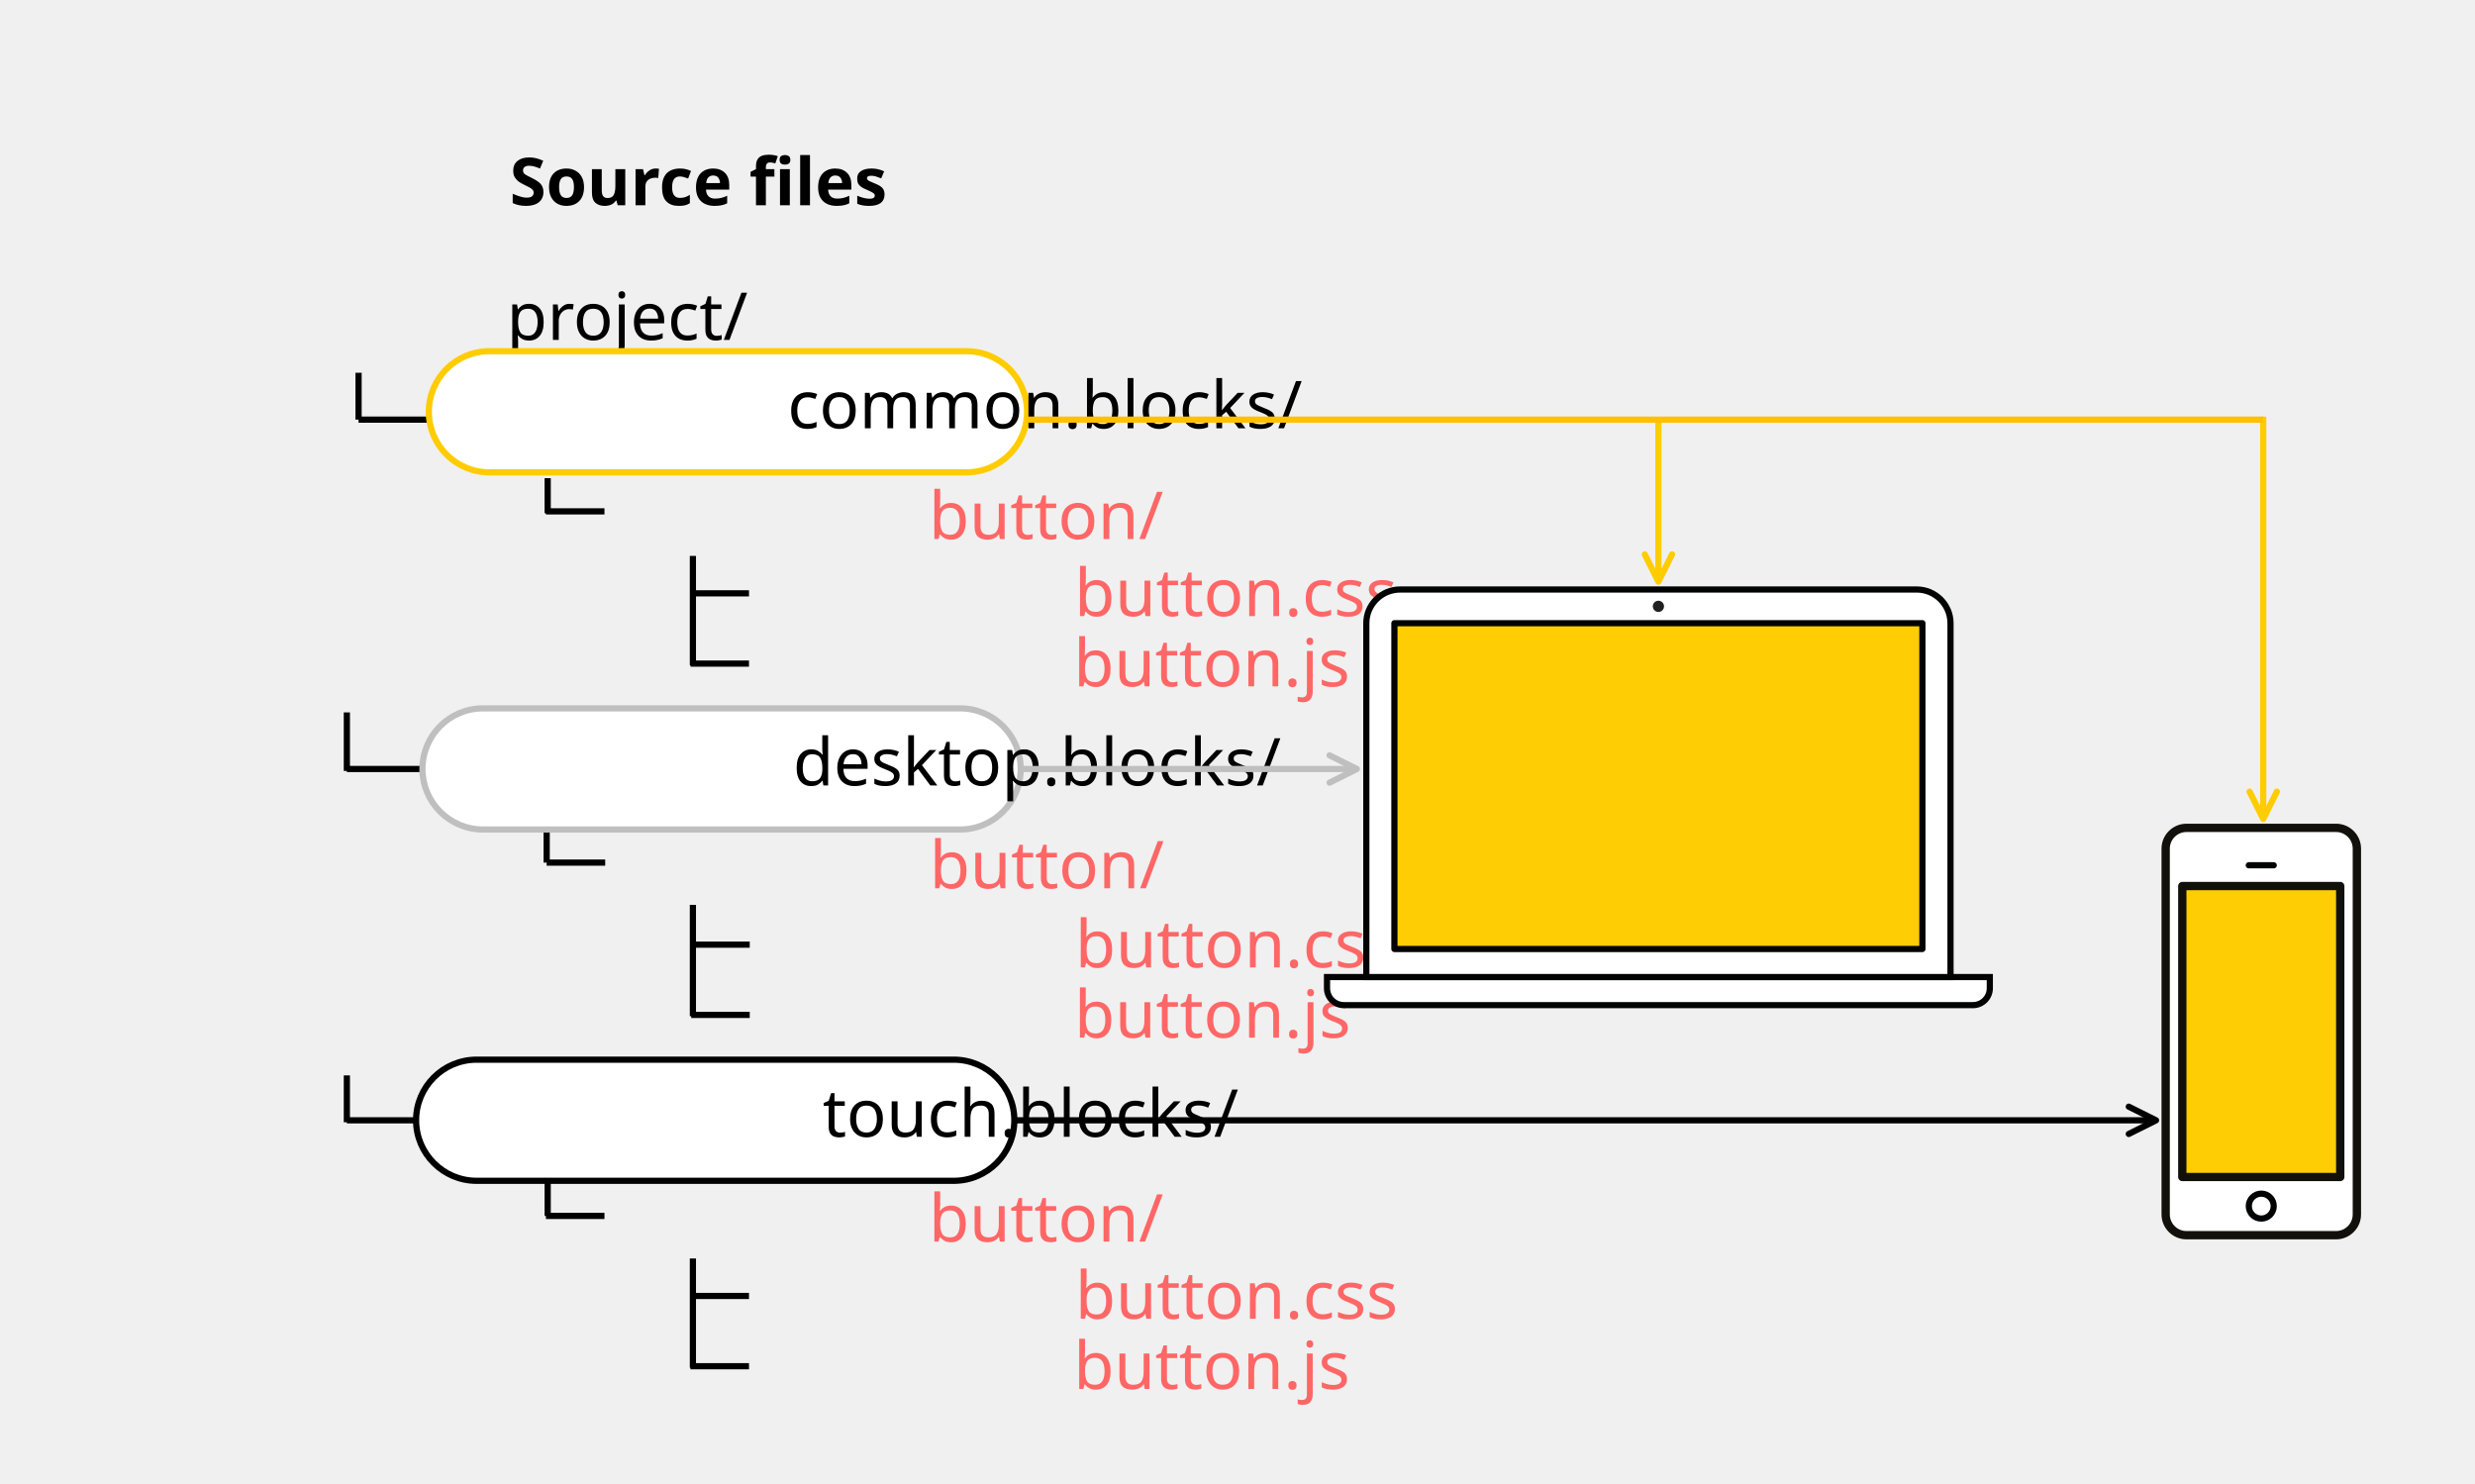
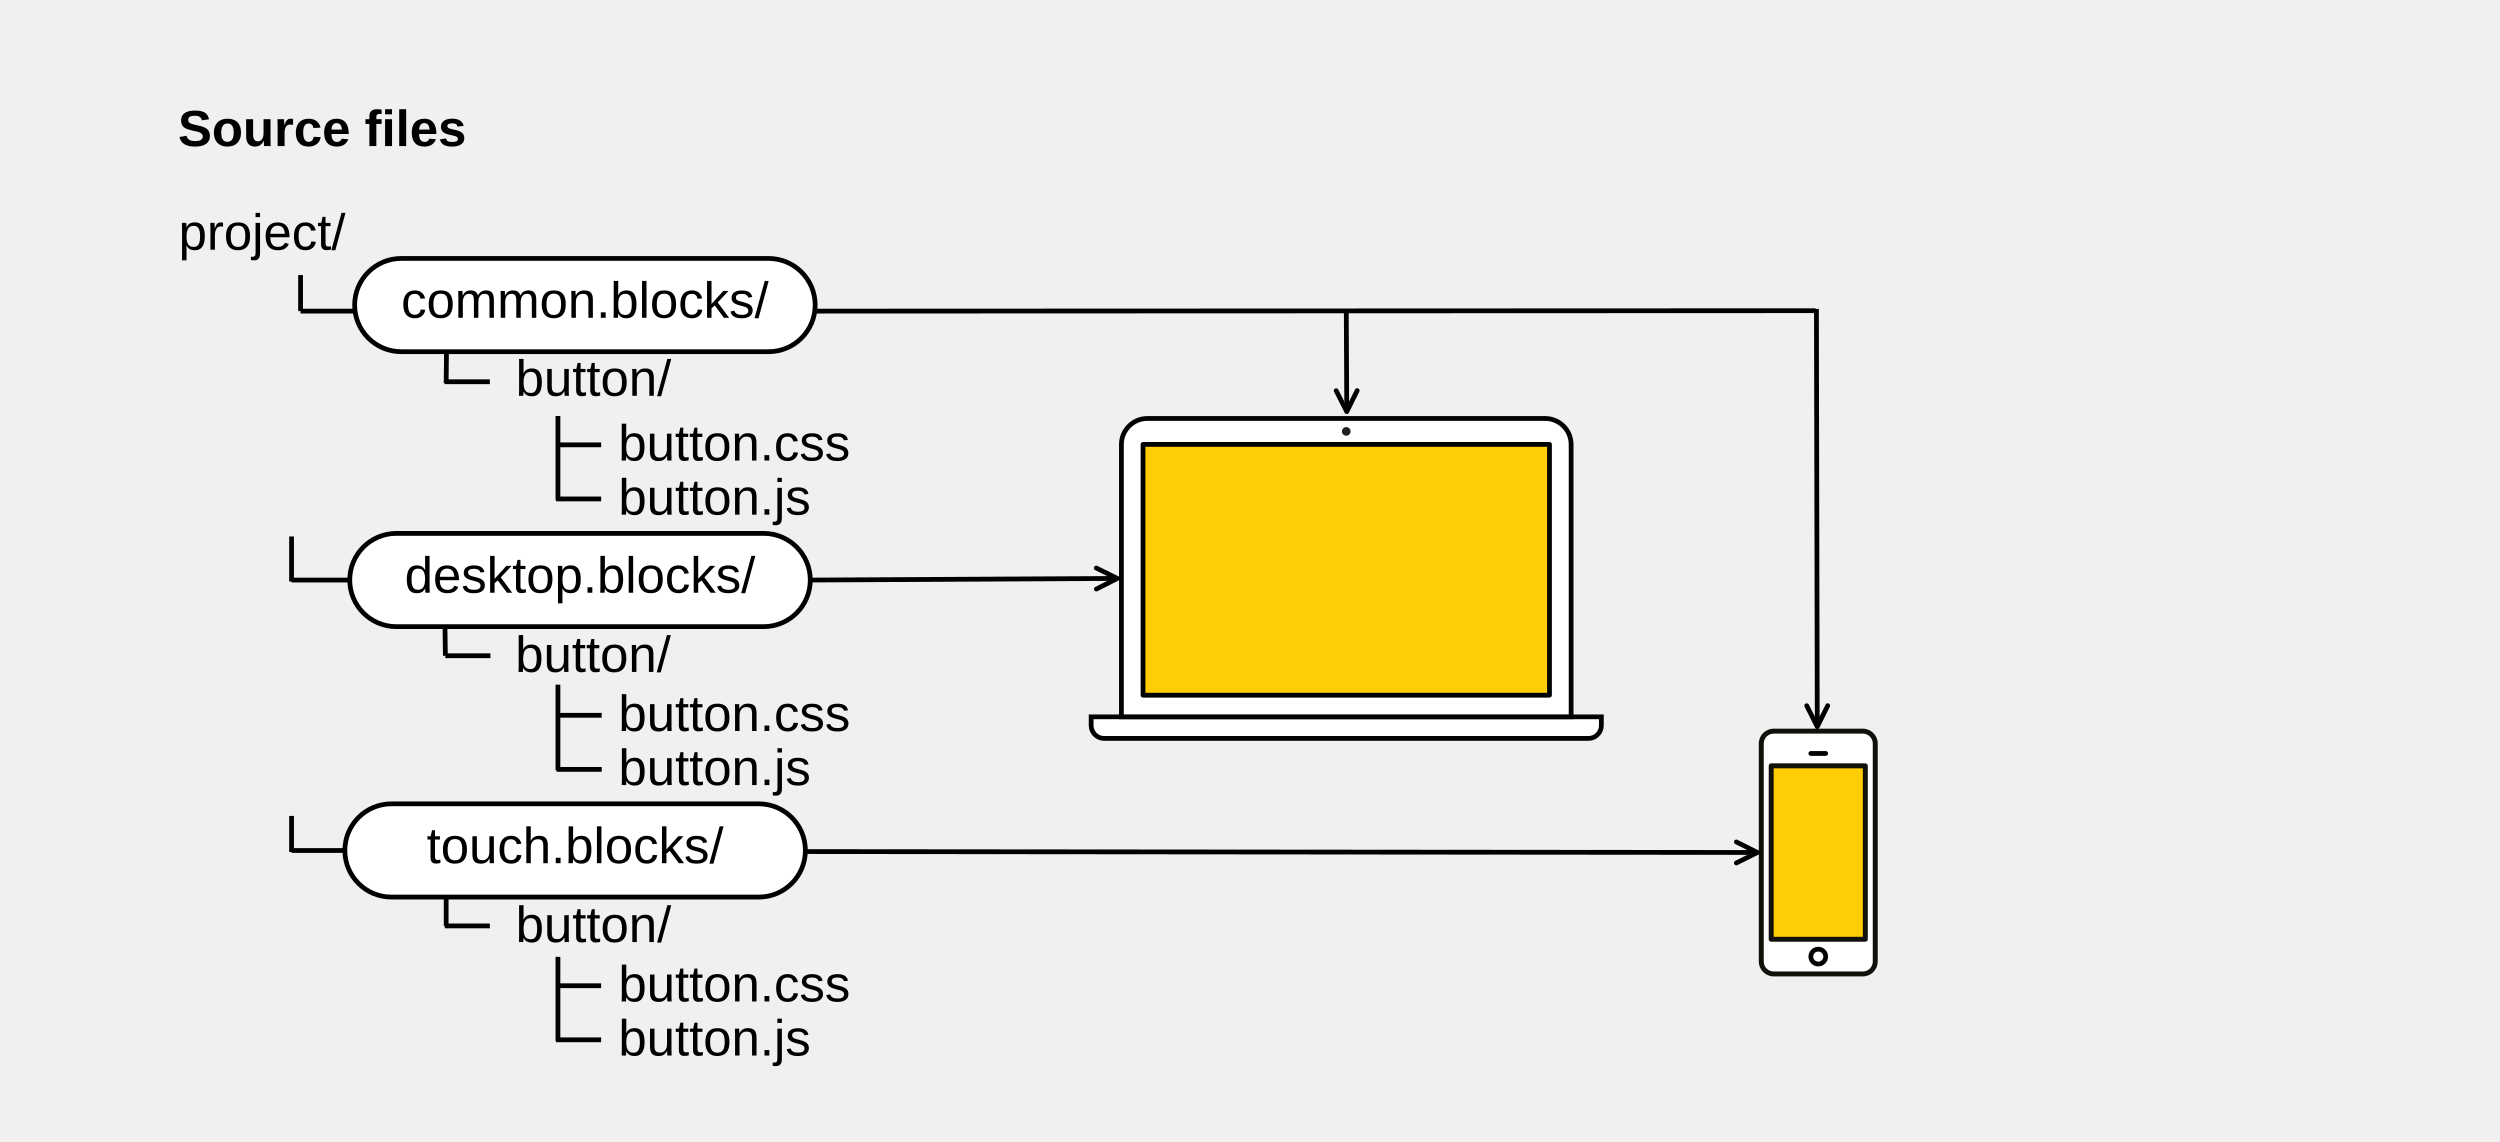
- <svg xmlns="http://www.w3.org/2000/svg" xmlns:ns1="http://schemas.microsoft.com/visio/2003/SVGExtensions/" xmlns:xlink="http://www.w3.org/1999/xlink" width="599" height="359" viewBox="0 0 598.716 359.063" xml:space="preserve" color-interpolation-filters="sRGB" class="st29">
-   <ns1:documentProperties ns1:langID="1049" ns1:metric="true" ns1:viewMarkup="false">
-     <ns1:userDefs>
-       <ns1:ud ns1:nameU="msvNoAutoConnect" ns1:val="VT0(0):26" />
-       <ns1:ud ns1:nameU="msvConvertTheme" />
-       <ns1:ud ns1:nameU="DocShowPicture" ns1:prompt="" ns1:val="VT0(1):26" />
-       <ns1:ud ns1:nameU="visTLShowProps" ns1:prompt="" ns1:val="VT0(0):26" />
-     </ns1:userDefs>
-   </ns1:documentProperties>
+ <svg xmlns="http://www.w3.org/2000/svg" xmlns:xlink="http://www.w3.org/1999/xlink" width="786" height="359" viewBox="0 0 785.578 359.054" xml:space="preserve" color-interpolation-filters="sRGB" class="st20">
  <style type="text/css">
	
		.st1 {fill:#ffcc00;stroke:none;stroke-linecap:round;stroke-linejoin:round;stroke-width:0.72}
		.st2 {fill:none;marker-end:url(#mrkr13-6);stroke:none;stroke-linecap:butt;stroke-width:1.5}
		.st3 {fill:#ffcc00;fill-opacity:1;stroke:#ffcc00;stroke-opacity:1;stroke-width:0.373}
- 		.st4 {fill:#000000;font-family:Yandex Sans Text Light;font-size:1.333em;font-weight:bold}
+ 		.st4 {fill:#000000;font-family:Arial;font-size:1.333em;font-weight:bold}
		.st5 {stroke:#000000;stroke-linecap:butt;stroke-width:1.5}
- 		.st6 {fill:#ff6666;font-family:Yandex Sans Text Light;font-size:1.333em}
- 		.st7 {fill:#000000;font-family:Yandex Sans Text Light;font-size:1.333em}
- 		.st8 {fill:#ffffff;marker-end:url(#mrkr13-136);stroke:#bfbfbf;stroke-linecap:butt;stroke-width:1.5}
- 		.st9 {fill:#bfbfbf;fill-opacity:1;stroke:#bfbfbf;stroke-opacity:1;stroke-width:0.373}
- 		.st10 {fill:#ffffff;marker-end:url(#mrkr13-6);stroke:#ffcc00;stroke-linecap:butt;stroke-width:1.5}
- 		.st11 {fill:#ffffff;marker-end:url(#mrkr13-145);stroke:#000000;stroke-linecap:butt;stroke-width:1.5}
- 		.st12 {fill:#000000;fill-opacity:1;stroke:#000000;stroke-opacity:1;stroke-width:0.373}
- 		.st13 {fill:#ffffff;stroke:#010202;stroke-linecap:butt;stroke-width:1.5}
- 		.st14 {fill:#202021;stroke:none;stroke-linecap:butt;stroke-width:1.5}
- 		.st15 {fill:#ffcc09;stroke:#010202;stroke-linecap:butt;stroke-width:1.5}
- 		.st16 {fill:none}
- 		.st17 {stroke:#010202;stroke-linecap:round;stroke-linejoin:round;stroke-width:1.5}
- 		.st18 {fill:#ffcd04;stroke:#010202;stroke-linecap:round;stroke-linejoin:round;stroke-width:1.5}
- 		.st19 {fill:#ffffff;stroke:none;stroke-linecap:butt;stroke-width:1.5}
- 		.st20 {fill:#12100b;stroke:none;stroke-linecap:butt;stroke-width:1.5}
- 		.st21 {fill:#ffcd04;stroke:none;stroke-linecap:butt;stroke-width:1.5}
- 		.st22 {marker-end:url(#mrkr3-198);stroke:#000000;stroke-linecap:butt;stroke-width:1.5}
- 		.st23 {fill:#000000;fill-opacity:1;stroke:#000000;stroke-opacity:1;stroke-width:0.455}
- 		.st24 {marker-end:url(#mrkr3-205);stroke:#bfbfbf;stroke-linecap:butt;stroke-width:1.5}
- 		.st25 {fill:#bfbfbf;fill-opacity:1;stroke:#bfbfbf;stroke-opacity:1;stroke-width:0.455}
- 		.st26 {marker-end:url(#mrkr3-212);stroke:#ffcc00;stroke-linecap:butt;stroke-width:1.5}
- 		.st27 {fill:#ffcc00;fill-opacity:1;stroke:#ffcc00;stroke-opacity:1;stroke-width:0.455}
- 		.st28 {stroke:#ffc000;stroke-linecap:butt;stroke-width:1.5}
- 		.st29 {fill:none;fill-rule:evenodd;font-size:12px;overflow:visible;stroke-linecap:square;stroke-miterlimit:3}
+ 		.st6 {fill:#000000;font-family:Arial;font-size:1.333em}
+ 		.st7 {fill:#ffffff;marker-end:url(#mrkr13-136);stroke:#000000;stroke-linecap:butt;stroke-width:1.5}
+ 		.st8 {fill:#000000;fill-opacity:1;stroke:#000000;stroke-opacity:1;stroke-width:0.373}
+ 		.st9 {fill:#ffffff;stroke:#010202;stroke-linecap:butt;stroke-width:1.5}
+ 		.st10 {fill:#202021;stroke:none;stroke-linecap:butt;stroke-width:1.5}
+ 		.st11 {fill:#ffcc09;stroke:#010202;stroke-linecap:butt;stroke-width:1.5}
+ 		.st12 {fill:none}
+ 		.st13 {stroke:#010202;stroke-linecap:round;stroke-linejoin:round;stroke-width:1.5}
+ 		.st14 {fill:#ffcd04;stroke:#010202;stroke-linecap:round;stroke-linejoin:round;stroke-width:1.5}
+ 		.st15 {fill:#ffffff;stroke:none;stroke-linecap:butt;stroke-width:1.5}
+ 		.st16 {fill:#12100b;stroke:none;stroke-linecap:butt;stroke-width:1.5}
+ 		.st17 {fill:#ffcd04;stroke:none;stroke-linecap:butt;stroke-width:1.5}
+ 		.st18 {marker-end:url(#mrkr3-197);stroke:#000000;stroke-linecap:butt;stroke-width:1.5}
+ 		.st19 {fill:#000000;fill-opacity:1;stroke:#000000;stroke-opacity:1;stroke-width:0.455}
+ 		.st20 {fill:none;fill-rule:evenodd;font-size:12px;overflow:visible;stroke-linecap:square;stroke-miterlimit:3}
	
	</style>
  <defs id="Patterns_And_Gradients">
    <linearGradient id="grad0-11" x1="0" y1="0" x2="1" y2="0" gradientTransform="rotate(270 0.5 0.5)">
      <stop offset="0" stop-color="#f2f2f2" stop-opacity="1" />
      <stop offset="1" stop-color="#ffffff" stop-opacity="1" />
    </linearGradient>
-     <linearGradient id="grad0-217" x1="0" y1="0" x2="1" y2="0" gradientTransform="rotate(270 0.5 0.5)">
-       <stop offset="0" stop-color="#ffce3c" stop-opacity="1" />
-       <stop offset="1" stop-color="#ffc000" stop-opacity="1" />
-     </linearGradient>
  </defs>
  <defs id="Markers">
    <g id="lend13">
      <path d="M 3 1 L 0 0 L 3 -1 L 3 1 " style="stroke:none" />
    </g>
-     <marker id="mrkr13-6" class="st3" ns1:arrowType="13" ns1:arrowSize="2" ns1:setback="8.04" refX="-8.04" orient="auto" markerUnits="strokeWidth" overflow="visible">
+     <marker id="mrkr13-6" class="st3" refX="-8.04" orient="auto" markerUnits="strokeWidth" overflow="visible">
      <use xlink:href="#lend13" transform="scale(-2.68,-2.68) " />
    </marker>
-     <marker id="mrkr13-136" class="st9" ns1:arrowType="13" ns1:arrowSize="2" ns1:setback="8.04" refX="-8.04" orient="auto" markerUnits="strokeWidth" overflow="visible">
-       <use xlink:href="#lend13" transform="scale(-2.68,-2.68) " />
-     </marker>
-     <marker id="mrkr13-145" class="st12" ns1:arrowType="13" ns1:arrowSize="2" ns1:setback="8.04" refX="-8.04" orient="auto" markerUnits="strokeWidth" overflow="visible">
+     <marker id="mrkr13-136" class="st8" refX="-8.04" orient="auto" markerUnits="strokeWidth" overflow="visible">
      <use xlink:href="#lend13" transform="scale(-2.68,-2.68) " />
    </marker>
    <g id="lend3">
      <path d="M 2 1 L 0 0 L 2 -1 " style="stroke-linecap:round;stroke-linejoin:round;fill:none" />
    </g>
-     <marker id="mrkr3-198" class="st23" ns1:arrowType="3" ns1:arrowSize="1" orient="auto" markerUnits="strokeWidth" overflow="visible">
-       <use xlink:href="#lend3" transform="scale(-2.2,-2.2) " />
-     </marker>
-     <marker id="mrkr3-205" class="st25" ns1:arrowType="3" ns1:arrowSize="1" orient="auto" markerUnits="strokeWidth" overflow="visible">
-       <use xlink:href="#lend3" transform="scale(-2.2,-2.2) " />
-     </marker>
-     <marker id="mrkr3-212" class="st27" ns1:arrowType="3" ns1:arrowSize="1" orient="auto" markerUnits="strokeWidth" overflow="visible">
+     <marker id="mrkr3-197" class="st19" orient="auto" markerUnits="strokeWidth" overflow="visible">
      <use xlink:href="#lend3" transform="scale(-2.2,-2.2) " />
    </marker>
  </defs>
-   <g ns1:mID="4" ns1:index="2" ns1:groupContext="foregroundPage">
-     <ns1:pageProperties ns1:drawingScale="0.0393701" ns1:pageScale="0.0393701" ns1:drawingUnits="24" ns1:shadowOffsetX="8.50394" ns1:shadowOffsetY="-8.50394" />
-     <ns1:layer ns1:name="Flowchart" ns1:index="0" />
-     <ns1:layer ns1:name="Connector" ns1:index="1" />
-     <ns1:layer ns1:name="Соединительная линия" ns1:index="2" />
-     <g id="shape1-1" ns1:mID="1" ns1:groupContext="shape" transform="translate(156.386,-328.35)">
-       <path d="M0 359.06 L134.31 359.06 L0 359.06 Z" class="st1" />
-     </g>
-     <g id="shape4-3" ns1:mID="4" ns1:groupContext="shape" transform="translate(22.8189,-300.004)">
-       <ns1:textBlock ns1:margins="rect(4,4,4,4)" ns1:tabSpace="42.5197" />
-       <ns1:textRect cx="66.614" cy="344.889" width="133.23" height="28.346" />
-       <rect x="0" y="330.716" width="133.228" height="28.346" class="st2" />
-       <text x="25.49" y="349.69" class="st4" ns1:langID="1033">
-         <ns1:paragraph ns1:horizAlign="1" />
-         <ns1:tabList />Source files</text>
-     </g>
-     <g id="shape5-8" ns1:mID="5" ns1:groupContext="shape" transform="translate(491.44,115.752) rotate(90)">
-       <path d="M0 359.06 L8.5 359.06" class="st5" />
-     </g>
-     <g id="shape7-13" ns1:mID="7" ns1:groupContext="shape" transform="translate(131.953,-235.276)">
-       <path d="M0 359.06 L14.17 359.06" class="st5" />
-     </g>
-     <g id="shape8-17" ns1:mID="8" ns1:groupContext="shape" transform="translate(134.747,-223.468)">
-       <ns1:textBlock ns1:margins="rect(4,4,4,4)" ns1:tabSpace="42.5197" />
-       <ns1:textRect cx="42.52" cy="349.141" width="85.04" height="19.843" />
-       <rect x="0" y="339.22" width="85.039" height="19.843" class="st2" />
-       <text x="15.01" y="353.94" class="st6" ns1:langID="1033">
-         <ns1:paragraph ns1:horizAlign="1" />
-         <ns1:tabList />button/</text>
-     </g>
-     <g id="shape11-21" ns1:mID="11" ns1:groupContext="shape" transform="translate(166.94,-215.433)">
-       <path d="M0 359.06 L14.17 359.06" class="st5" />
-     </g>
-     <g id="shape17-25" ns1:mID="17" ns1:groupContext="shape" transform="translate(33.4488,-271.657)">
-       <ns1:textBlock ns1:margins="rect(4,4,4,4)" ns1:tabSpace="42.5197" />
-       <ns1:textRect cx="42.52" cy="349.141" width="85.04" height="19.843" />
-       <rect x="0" y="339.22" width="85.039" height="19.843" class="st2" />
-       <text x="14.14" y="353.94" class="st7" ns1:langID="1033">
-         <ns1:paragraph ns1:horizAlign="1" />
-         <ns1:tabList />project/</text>
-     </g>
-     <g id="shape18-29" ns1:mID="18" ns1:groupContext="shape" transform="translate(86.5984,-257.484)">
-       <path d="M0 359.06 L19.84 359.06" class="st5" />
-     </g>
-     <g id="shape19-33" ns1:mID="19" ns1:groupContext="shape" transform="translate(445.661,90.2399) rotate(90)">
-       <path d="M0 359.06 L11.34 359.06" class="st5" />
-     </g>
-     <g id="shape43-37" ns1:mID="43" ns1:groupContext="shape" transform="translate(526.59,134.559) rotate(90)">
-       <path d="M0 359.06 L26.46 359.06" class="st5" />
-     </g>
-     <g id="shape44-41" ns1:mID="44" ns1:groupContext="shape" transform="translate(174.472,-192.756)">
-       <ns1:textBlock ns1:margins="rect(4,4,4,4)" ns1:tabSpace="42.5197" />
-       <ns1:textRect cx="42.52" cy="354.102" width="85.04" height="9.921" />
-       <rect x="0" y="349.141" width="85.039" height="9.921" class="st2" />
-       <text x="10.34" y="358.9" class="st6" ns1:langID="1033">
-         <ns1:paragraph ns1:horizAlign="1" />
-         <ns1:tabList />button.js</text>
-     </g>
-     <g id="shape45-45" ns1:mID="45" ns1:groupContext="shape" transform="translate(180.634,-209.764)">
-       <ns1:textBlock ns1:margins="rect(4,4,4,4)" ns1:tabSpace="42.5197" />
-       <ns1:textRect cx="42.52" cy="354.102" width="85.04" height="9.921" />
-       <rect x="0" y="349.141" width="85.039" height="9.921" class="st2" />
-       <text x="4.38" y="358.9" class="st6" ns1:langID="1033">
-         <ns1:paragraph ns1:horizAlign="1" />
-         <ns1:tabList />button.css</text>
-     </g>
-     <g id="shape48-49" ns1:mID="48" ns1:groupContext="shape" transform="translate(166.94,-198.425)">
-       <path d="M0 359.06 L14.17 359.06" class="st5" />
-     </g>
-     <g id="shape49-53" ns1:mID="49" ns1:groupContext="shape" transform="translate(491.194,190.46) rotate(90)">
-       <path d="M0 359.06 L18.35 359.06" class="st5" />
-     </g>
-     <g id="shape51-57" ns1:mID="51" ns1:groupContext="shape" transform="translate(132.132,-150.252)">
-       <path d="M0 359.06 L14.17 359.06" class="st5" />
-     </g>
-     <g id="shape52-61" ns1:mID="52" ns1:groupContext="shape" transform="translate(134.926,-138.914)">
-       <ns1:textBlock ns1:margins="rect(4,4,4,4)" ns1:tabSpace="42.5197" />
-       <ns1:textRect cx="42.52" cy="349.141" width="85.04" height="19.843" />
-       <rect x="0" y="339.22" width="85.039" height="19.843" class="st2" />
-       <text x="15.01" y="353.94" class="st6" ns1:langID="1033">
-         <ns1:paragraph ns1:horizAlign="1" />
-         <ns1:tabList />button/</text>
-     </g>
-     <g id="shape53-65" ns1:mID="53" ns1:groupContext="shape" transform="translate(167.119,-130.394)">
-       <path d="M0 359.06 L14.17 359.06" class="st5" />
-     </g>
-     <g id="shape54-69" ns1:mID="54" ns1:groupContext="shape" transform="translate(83.7638,-172.913)">
-       <path d="M0 359.06 L19.84 359.06" class="st5" />
-     </g>
-     <g id="shape55-73" ns1:mID="55" ns1:groupContext="shape" transform="translate(442.826,172.445) rotate(90)">
-       <path d="M0 359.06 L14.17 359.06" class="st5" />
-     </g>
-     <g id="shape56-77" ns1:mID="56" ns1:groupContext="shape" transform="translate(526.59,219.031) rotate(90)">
-       <path d="M0 359.06 L26.95 359.06" class="st5" />
-     </g>
-     <g id="shape57-81" ns1:mID="57" ns1:groupContext="shape" transform="translate(174.651,-107.717)">
-       <ns1:textBlock ns1:margins="rect(4,4,4,4)" ns1:tabSpace="42.5197" />
-       <ns1:textRect cx="42.52" cy="354.102" width="85.04" height="9.921" />
-       <rect x="0" y="349.141" width="85.039" height="9.921" class="st2" />
-       <text x="10.34" y="358.9" class="st6" ns1:langID="1033">
-         <ns1:paragraph ns1:horizAlign="1" />
-         <ns1:tabList />button.js</text>
-     </g>
-     <g id="shape58-85" ns1:mID="58" ns1:groupContext="shape" transform="translate(180.813,-124.724)">
-       <ns1:textBlock ns1:margins="rect(4,4,4,4)" ns1:tabSpace="42.5197" />
-       <ns1:textRect cx="42.52" cy="354.102" width="85.04" height="9.921" />
-       <rect x="0" y="349.141" width="85.039" height="9.921" class="st2" />
-       <text x="4.38" y="358.9" class="st6" ns1:langID="1033">
-         <ns1:paragraph ns1:horizAlign="1" />
-         <ns1:tabList />button.css</text>
-     </g>
-     <g id="shape59-89" ns1:mID="59" ns1:groupContext="shape" transform="translate(167.119,-113.386)">
-       <path d="M0 359.06 L14.17 359.06" class="st5" />
-     </g>
-     <g id="shape60-93" ns1:mID="60" ns1:groupContext="shape" transform="translate(491.44,276.133) rotate(90)">
-       <path d="M0 359.06 L18.2 359.06" class="st5" />
-     </g>
-     <g id="shape62-97" ns1:mID="62" ns1:groupContext="shape" transform="translate(131.953,-64.7281)">
-       <path d="M0 359.06 L14.17 359.06" class="st5" />
-     </g>
-     <g id="shape63-101" ns1:mID="63" ns1:groupContext="shape" transform="translate(134.747,-53.3895)">
-       <ns1:textBlock ns1:margins="rect(4,4,4,4)" ns1:tabSpace="42.5197" />
-       <ns1:textRect cx="42.52" cy="349.141" width="85.04" height="19.843" />
-       <rect x="0" y="339.22" width="85.039" height="19.843" class="st2" />
-       <text x="15.01" y="353.94" class="st6" ns1:langID="1033">
-         <ns1:paragraph ns1:horizAlign="1" />
-         <ns1:tabList />button/</text>
-     </g>
-     <g id="shape64-105" ns1:mID="64" ns1:groupContext="shape" transform="translate(166.94,-45.3543)">
-       <path d="M0 359.06 L14.17 359.06" class="st5" />
-     </g>
-     <g id="shape65-109" ns1:mID="65" ns1:groupContext="shape" transform="translate(83.7638,-87.874)">
-       <path d="M0 359.06 L19.84 359.06" class="st5" />
-     </g>
-     <g id="shape66-113" ns1:mID="66" ns1:groupContext="shape" transform="translate(442.826,260.319) rotate(90)">
-       <path d="M0 359.06 L11.34 359.06" class="st5" />
-     </g>
-     <g id="shape67-117" ns1:mID="67" ns1:groupContext="shape" transform="translate(526.59,304.637) rotate(90)">
-       <path d="M0 359.06 L26.46 359.06" class="st5" />
-     </g>
-     <g id="shape68-121" ns1:mID="68" ns1:groupContext="shape" transform="translate(174.472,-22.6772)">
-       <ns1:textBlock ns1:margins="rect(4,4,4,4)" ns1:tabSpace="42.5197" />
-       <ns1:textRect cx="42.52" cy="354.102" width="85.04" height="9.921" />
-       <rect x="0" y="349.141" width="85.039" height="9.921" class="st2" />
-       <text x="10.34" y="358.9" class="st6" ns1:langID="1033">
-         <ns1:paragraph ns1:horizAlign="1" />
-         <ns1:tabList />button.js</text>
-     </g>
-     <g id="shape69-125" ns1:mID="69" ns1:groupContext="shape" transform="translate(180.813,-39.685)">
-       <ns1:textBlock ns1:margins="rect(4,4,4,4)" ns1:tabSpace="42.5197" />
-       <ns1:textRect cx="42.52" cy="354.102" width="85.04" height="9.921" />
-       <rect x="0" y="349.141" width="85.039" height="9.921" class="st2" />
-       <text x="4.38" y="358.9" class="st6" ns1:langID="1033">
-         <ns1:paragraph ns1:horizAlign="1" />
-         <ns1:tabList />button.css</text>
-     </g>
-     <g id="shape70-129" ns1:mID="70" ns1:groupContext="shape" transform="translate(166.94,-28.3465)">
-       <path d="M0 359.06 L14.17 359.06" class="st5" />
-     </g>
-     <g id="shape73-133" ns1:mID="73" ns1:groupContext="shape" transform="translate(102.066,-158.271)">
-       <ns1:textBlock ns1:margins="rect(4,4,4,4)" ns1:tabSpace="42.5197" />
-       <ns1:textRect cx="72.407" cy="344.401" width="144.82" height="29.324" />
-       <rect x="0" y="329.739" width="144.813" height="29.324" rx="14.662" ry="14.662" class="st8" />
-       <text x="14.84" y="348.4" class="st7" ns1:langID="1033">
-         <ns1:paragraph ns1:spLine="-1" ns1:horizAlign="1" />
-         <ns1:tabList />desktop.blocks/</text>
-     </g>
-     <g id="shape74-138" ns1:mID="74" ns1:groupContext="shape" transform="translate(103.606,-244.728)">
-       <ns1:textBlock ns1:margins="rect(4,4,4,4)" ns1:tabSpace="42.5197" />
-       <ns1:textRect cx="72.407" cy="344.401" width="144.82" height="29.324" />
-       <rect x="0" y="329.739" width="144.813" height="29.324" rx="14.662" ry="14.662" class="st10" />
-       <text x="11.98" y="348.4" class="st7" ns1:langID="1033">
-         <ns1:paragraph ns1:spLine="-1" ns1:horizAlign="1" />
-         <ns1:tabList />common.blocks/</text>
-     </g>
-     <g id="shape77-142" ns1:mID="77" ns1:groupContext="shape" transform="translate(100.525,-73.232)">
-       <ns1:textBlock ns1:margins="rect(4,4,4,4)" ns1:tabSpace="42.5197" />
-       <ns1:textRect cx="72.407" cy="344.401" width="144.82" height="29.324" />
-       <rect x="0" y="329.739" width="144.813" height="29.324" rx="14.662" ry="14.662" class="st11" />
-       <text x="23.54" y="348.4" class="st7" ns1:langID="1033">
-         <ns1:paragraph ns1:spLine="-1" ns1:horizAlign="1" />
-         <ns1:tabList />touch.blocks/</text>
-     </g>
-     <g id="group87-147" transform="translate(321.024,-115.752)" ns1:mID="87" ns1:groupContext="group">
-       <g id="group88-148" ns1:mID="88" ns1:groupContext="group">
-         <g id="shape89-149" ns1:mID="89" ns1:groupContext="shape">
-           <path d="M85.66 352.26 L69.34 352.26 L0 352.26 L0 353.62 L0 354.98 C-0 357.23 1.84 359.06 4.08 359.06 L156.36          359.06 C158.61 359.06 160.44 357.23 160.44 354.98 L160.44 353.62 L160.44 352.26 L85.66 352.26 Z" class="st13" />
-         </g>
-         <g id="shape90-151" ns1:mID="90" ns1:groupContext="shape" transform="translate(9.51768,-6.79835)">
-           <path d="M133.25 265.25 L8.16 265.25 C3.67 265.25 0 268.92 0 273.4 L0 359.06 L59.83 359.06 L66.62 359.06 L67.98          359.06 L76.14 359.06 L141.41 359.06 L141.41 273.4 C141.41 268.92 137.73 265.25 133.25 265.25 Z" class="st13" />
-         </g>
-         <g id="shape91-153" ns1:mID="91" ns1:groupContext="shape" transform="translate(78.8608,-95.1768)">
-           <path d="M2.72 357.7 C2.72 358.45 2.11 359.06 1.36 359.06 C0.61 359.06 0 358.45 0 357.7 C0 356.95 0.61 356.34          1.36 356.34 C2.11 356.34 2.72 356.95 2.72 357.7 Z" class="st14" />
-         </g>
-         <g id="group92-155" transform="translate(50.3078,-27.1934)" ns1:mID="92" ns1:groupContext="group">
-           <g id="shape93-156" ns1:mID="93" ns1:groupContext="shape">
-             <path d="M35.35 334.59 L24.47 334.59 C24.47 318.27 33.99 306.04 33.99 306.04 L4.08 306.04 C1.84 306.04 0           307.87 0 310.11 L0 354.98 C-0 357.23 1.84 359.06 4.08 359.06 L35.96 359.06 C32.97 346.42 35.35           334.59 35.35 334.59 Z" class="st15" />
-           </g>
-           <g id="group94-158" transform="translate(8.15801,0)" ns1:mID="94" ns1:groupContext="group">
-             <g id="shape95-159" ns1:mID="95" ns1:groupContext="shape" transform="translate(2.51799E-013,-12.237)">
-               <path d="M0 353.62 C-0 353.62 9.52 359.06 21.75 359.06 C33.99 359.06 43.51 353.62 43.51 353.62 L0 353.62            Z" class="st16" />
-               <path d="M0 353.62 C-0 353.62 9.52 359.06 21.75 359.06 C33.99 359.06 43.51 353.62 43.51 353.62" class="st17" />
-             </g>
-             <g id="shape96-162" ns1:mID="96" ns1:groupContext="shape" transform="translate(6.79835,-36.7111)">
-               <path d="M0 353.62 L0 359.06 L0 353.62 Z" class="st16" />
-               <path d="M0 353.62 L0 359.06" class="st17" />
-             </g>
-             <g id="shape97-165" ns1:mID="97" ns1:groupContext="shape" transform="translate(33.9917,-36.7111)">
-               <path d="M0 353.62 L0 359.06 L0 353.62 Z" class="st16" />
-               <path d="M0 353.62 L0 359.06" class="st17" />
-             </g>
-             <g id="shape98-168" ns1:mID="98" ns1:groupContext="shape" transform="translate(25.8337,0)">
-               <path d="M1.97 359.06 L21.75 359.06 C24 359.06 25.83 357.23 25.83 354.98 L25.83 310.11 C25.83 307.87            24 306.04 21.75 306.04 L0 306.04 L1.97 359.06 Z" class="st16" />
-               <path d="M1.97 359.06 L21.75 359.06 C24 359.06 25.83 357.23 25.83 354.98 L25.83 310.11 C25.83 307.87            24 306.04 21.75 306.04 L0 306.04" class="st17" />
-             </g>
-           </g>
-         </g>
-         <g id="shape99-171" ns1:mID="99" ns1:groupContext="shape" transform="translate(16.316,-13.5967)">
-           <rect x="0" y="280.202" width="127.809" height="78.861" class="st18" />
+   <g>
+     <g id="shape212-1" transform="translate(164.026,-332.086)">
+       <path d="M0 359.05 L134.31 359.05 L0 359.05 Z" class="st1" />
+     </g>
+     <g id="shape213-3" transform="translate(34.4279,-303.74)">
+       <rect x="0" y="330.708" width="133.228" height="28.346" class="st2" />
+       <text x="21.26" y="349.68" class="st4">Source files</text>
+     </g>
+     <g id="shape214-8" transform="translate(499.208,109.374) rotate(90.5963)">
+       <path d="M0 359.05 L14.88 359.05" class="st5" />
+     </g>
+     <g id="shape215-13" transform="translate(139.593,-239.012)">
+       <path d="M0 359.05 L14.17 359.05" class="st5" />
+     </g>
+     <g id="shape216-17" transform="translate(144.142,-229.472)">
+       <rect x="0" y="339.212" width="84.419" height="19.843" class="st2" />
+       <text x="17.74" y="353.93" class="st6">button/</text>
+     </g>
+     <g id="shape217-21" transform="translate(174.581,-219.169)">
+       <path d="M0 359.05 L14.17 359.05" class="st5" />
+     </g>
+     <g id="shape218-25" transform="translate(39.8268,-275.393)">
+       <rect x="0" y="339.212" width="84.601" height="19.843" class="st2" />
+       <text x="16.07" y="353.93" class="st6">project/</text>
+     </g>
+     <g id="shape219-29" transform="translate(94.2389,-261.22)">
+       <path d="M0 359.05 L19.84 359.05" class="st5" />
+     </g>
+     <g id="shape220-33" transform="translate(453.293,86.4957) rotate(90)">
+       <path d="M0 359.05 L11.34 359.05" class="st5" />
+     </g>
+     <g id="shape221-37" transform="translate(534.222,130.814) rotate(90)">
+       <path d="M0 359.05 L26.46 359.05" class="st5" />
+     </g>
+     <g id="shape222-41" transform="translate(181.701,-197.059)">
+       <rect x="0" y="349.133" width="85.451" height="9.921" class="st2" />
+       <text x="12.48" y="358.89" class="st6">button.js</text>
+     </g>
+     <g id="shape223-45" transform="translate(187.937,-214.067)">
+       <rect x="0" y="349.133" width="85.377" height="9.921" class="st2" />
+       <text x="6.22" y="358.89" class="st6">button.css</text>
+     </g>
+     <g id="shape224-49" transform="translate(174.581,-202.161)">
+       <path d="M0 359.05 L14.17 359.05" class="st5" />
+     </g>
+     <g id="shape225-53" transform="translate(498.63,188.816) rotate(89.2507)">
+       <path d="M0 359.05 L12.69 359.05" class="st5" />
+     </g>
+     <g id="shape226-57" transform="translate(139.772,-152.854)">
+       <path d="M0 359.05 L14.17 359.05" class="st5" />
+     </g>
+     <g id="shape227-61" transform="translate(143.7,-142.65)">
+       <rect x="0" y="339.212" width="85.039" height="19.843" class="st2" />
+       <text x="18.05" y="353.93" class="st6">button/</text>
+     </g>
+     <g id="shape228-65" transform="translate(174.76,-134.13)">
+       <path d="M0 359.05 L14.17 359.05" class="st5" />
+     </g>
+     <g id="shape229-69" transform="translate(91.4042,-176.649)">
+       <path d="M0 359.05 L19.84 359.05" class="st5" />
+     </g>
+     <g id="shape230-73" transform="translate(450.459,168.7) rotate(90)">
+       <path d="M0 359.05 L14.17 359.05" class="st5" />
+     </g>
+     <g id="shape231-77" transform="translate(534.222,215.287) rotate(90)">
+       <path d="M0 359.05 L26.95 359.05" class="st5" />
+     </g>
+     <g id="shape232-81" transform="translate(182.126,-112.019)">
+       <rect x="0" y="349.133" width="84.638" height="9.921" class="st2" />
+       <text x="12.08" y="358.89" class="st6">button.js</text>
+     </g>
+     <g id="shape233-85" transform="translate(188.362,-129.027)">
+       <rect x="0" y="349.133" width="84.564" height="9.921" class="st2" />
+       <text x="5.82" y="358.89" class="st6">button.css</text>
+     </g>
+     <g id="shape234-89" transform="translate(174.76,-117.122)">
+       <path d="M0 359.05 L14.17 359.05" class="st5" />
+     </g>
+     <g id="shape235-93" transform="translate(499.073,272.956) rotate(90)">
+       <path d="M0 359.05 L18.2 359.05" class="st5" />
+     </g>
+     <g id="shape236-97" transform="translate(139.593,-67.8972)">
+       <path d="M0 359.05 L14.17 359.05" class="st5" />
+     </g>
+     <g id="shape237-101" transform="translate(144.142,-57.6924)">
+       <rect x="0" y="339.212" width="84.419" height="19.843" class="st2" />
+       <text x="17.74" y="353.93" class="st6">button/</text>
+     </g>
+     <g id="shape238-105" transform="translate(174.581,-49.0903)">
+       <path d="M0 359.05 L14.17 359.05" class="st5" />
+     </g>
+     <g id="shape239-109" transform="translate(91.4042,-91.61)">
+       <path d="M0 359.05 L19.84 359.05" class="st5" />
+     </g>
+     <g id="shape240-113" transform="translate(450.459,256.574) rotate(90)">
+       <path d="M0 359.05 L11.34 359.05" class="st5" />
+     </g>
+     <g id="shape241-117" transform="translate(534.222,300.893) rotate(90)">
+       <path d="M0 359.05 L26.46 359.05" class="st5" />
+     </g>
+     <g id="shape242-121" transform="translate(181.701,-26.9801)">
+       <rect x="0" y="349.133" width="85.451" height="9.921" class="st2" />
+       <text x="12.48" y="358.89" class="st6">button.js</text>
+     </g>
+     <g id="shape243-125" transform="translate(188.362,-43.988)">
+       <rect x="0" y="349.133" width="84.564" height="9.921" class="st2" />
+       <text x="5.82" y="358.89" class="st6">button.css</text>
+     </g>
+     <g id="shape244-129" transform="translate(174.581,-32.0825)">
+       <path d="M0 359.05 L14.17 359.05" class="st5" />
+     </g>
+     <g id="shape245-133" transform="translate(109.706,-162.007)">
+       <rect x="0" y="329.73" width="144.813" height="29.324" rx="14.662" ry="14.662" class="st7" />
+       <text x="17.27" y="348.39" class="st6">desktop.blocks/</text>
+     </g>
+     <g id="shape246-138" transform="translate(111.247,-248.464)">
+       <rect x="0" y="329.73" width="144.813" height="29.324" rx="14.662" ry="14.662" class="st7" />
+       <text x="14.61" y="348.39" class="st6">common.blocks/</text>
+     </g>
+     <g id="shape247-142" transform="translate(108.166,-76.968)">
+       <rect x="0" y="329.73" width="144.813" height="29.324" rx="14.662" ry="14.662" class="st7" />
+       <text x="25.72" y="348.39" class="st6">touch.blocks/</text>
+     </g>
+     <g id="group248-146" transform="translate(328.664,-126.858)">
+       <g id="group249-147" transform="translate(14.1732,5.68434E-014)">
+         <g id="shape250-148">
+           <path d="M85.66 352.26 L69.34 352.26 L0 352.26 L0 353.62 L0 354.98 C-0 357.22 1.84 359.05 4.08 359.05 L156.36          359.05 C158.61 359.05 160.44 357.22 160.44 354.98 L160.44 353.62 L160.44 352.26 L85.66 352.26 Z" class="st9" />
+         </g>
+         <g id="shape251-150" transform="translate(9.51768,-6.79835)">
+           <path d="M133.25 265.24 L8.16 265.24 C3.67 265.24 0 268.91 0 273.4 L0 359.05 L59.83 359.05 L66.62 359.05 L67.98          359.05 L76.14 359.05 L141.41 359.05 L141.41 273.4 C141.41 268.91 137.73 265.24 133.25 265.24 Z" class="st9" />
+         </g>
+         <g id="shape252-152" transform="translate(78.8608,-95.1768)">
+           <path d="M2.72 357.69 C2.72 358.45 2.11 359.05 1.36 359.05 C0.61 359.05 0 358.45 0 357.69 C0 356.94 0.61 356.33          1.36 356.33 C2.11 356.33 2.72 356.94 2.72 357.69 Z" class="st10" />
+         </g>
+         <g id="group253-154" transform="translate(50.3078,-27.1934)">
+           <g id="shape254-155">
+             <path d="M35.35 334.58 L24.47 334.58 C24.47 318.26 33.99 306.03 33.99 306.03 L4.08 306.03 C1.84 306.03 0           307.86 0 310.11 L0 354.98 C-0 357.22 1.84 359.05 4.08 359.05 L35.96 359.05 C32.97 346.41 35.35           334.58 35.35 334.58 Z" class="st11" />
+           </g>
+           <g id="group255-157" transform="translate(8.15801,5.68434E-014)">
+             <g id="shape256-158" transform="translate(2.51799E-013,-12.237)">
+               <path d="M0 353.62 C-0 353.62 9.52 359.05 21.75 359.05 C33.99 359.05 43.51 353.62 43.51 353.62 L0 353.62            Z" class="st12" />
+               <path d="M0 353.62 C-0 353.62 9.52 359.05 21.75 359.05 C33.99 359.05 43.51 353.62 43.51 353.62" class="st13" />
+             </g>
+             <g id="shape257-161" transform="translate(6.79835,-36.7111)">
+               <path d="M0 353.62 L0 359.05 L0 353.62 Z" class="st12" />
+               <path d="M0 353.62 L0 359.05" class="st13" />
+             </g>
+             <g id="shape258-164" transform="translate(33.9917,-36.7111)">
+               <path d="M0 353.62 L0 359.05 L0 353.62 Z" class="st12" />
+               <path d="M0 353.62 L0 359.05" class="st13" />
+             </g>
+             <g id="shape259-167" transform="translate(25.8337,5.68434E-014)">
+               <path d="M1.97 359.05 L21.75 359.05 C24 359.05 25.83 357.22 25.83 354.98 L25.83 310.11 C25.83 307.86            24 306.03 21.75 306.03 L0 306.03 L1.97 359.05 Z" class="st12" />
+               <path d="M1.97 359.05 L21.75 359.05 C24 359.05 25.83 357.22 25.83 354.98 L25.83 310.11 C25.83 307.86            24 306.03 21.75 306.03 L0 306.03" class="st13" />
+             </g>
+           </g>
+         </g>
+         <g id="shape260-170" transform="translate(16.316,-13.5967)">
+           <rect x="0" y="280.194" width="127.809" height="78.861" class="st14" />
        </g>
      </g>
    </g>
-     <g id="group100-173" transform="translate(523.027,-59.0588)" ns1:mID="100" ns1:groupContext="group">
-       <g id="group101-174" ns1:mID="101" ns1:groupContext="group">
-         <g id="group102-175" ns1:mID="102" ns1:groupContext="group">
-           <g id="shape103-176" ns1:mID="103" ns1:groupContext="shape" transform="translate(1.00616,-1.00616)">
-             <path d="M5.03 359.06 C2.26 359.06 0 356.8 0 354.03 L0 265.49 C0 262.72 2.26 260.46 5.03 260.46 L41.25 260.46           C44.02 260.46 46.28 262.72 46.28 265.49 L46.28 354.03 C46.28 356.8 44.02 359.06 41.25 359.06           L5.03 359.06 Z" class="st19" />
-           </g>
-           <g id="shape104-178" ns1:mID="104" ns1:groupContext="shape">
-             <path d="M42.26 260.46 C44.47 260.46 46.28 262.27 46.28 264.48 L46.28 353.03 C46.28 355.24 44.47 357.05 42.26           357.05 L6.04 357.05 C3.82 357.05 2.01 355.24 2.01 353.03 L2.01 264.48 C2.01 262.27 3.82 260.46           6.04 260.46 L42.26 260.46 ZM42.26 258.45 L6.04 258.45 C2.72 258.45 0 261.16 0 264.48 L0 353.03           C-0 356.35 2.72 359.06 6.04 359.06 L42.26 359.06 C45.58 359.06 48.3 356.35 48.3 353.03 L48.3           264.48 C48.3 261.16 45.58 258.45 42.26 258.45 Z" class="st20" />
-           </g>
-         </g>
-         <g id="group105-180" transform="translate(4.02462,-14.0862)" ns1:mID="105" ns1:groupContext="group">
-           <g id="shape106-181" ns1:mID="106" ns1:groupContext="shape" transform="translate(1.00616,-1.00616)">
-             <rect x="0" y="288.632" width="38.234" height="70.431" class="st21" />
-           </g>
-           <g id="shape107-183" ns1:mID="107" ns1:groupContext="shape">
-             <path d="M38.23 288.63 L38.23 357.05 L2.01 357.05 L2.01 288.63 L38.23 288.63 ZM39.24 286.62 L1.01 286.62           C0.45 286.62 0 287.07 0 287.63 L0 358.06 C0 358.61 0.45 359.06 1.01 359.06 L39.24 359.06 C39.79           359.06 40.25 358.61 40.25 358.06 L40.25 287.63 C40.25 287.07 39.79 286.62 39.24 286.62 Z" class="st20" />
-           </g>
-         </g>
-         <g id="shape108-185" ns1:mID="108" ns1:groupContext="shape" transform="translate(21.1293,-5.03078)">
-           <ellipse cx="3.018" cy="356.044" rx="3.018" ry="3.018" class="st13" />
-         </g>
-         <g id="shape109-187" ns1:mID="109" ns1:groupContext="shape" transform="translate(27.1662,627.571) rotate(180)">
-           <path d="M0 359.06 L6.04 359.06" class="st17" />
-         </g>
-         <g id="shape110-190" ns1:mID="110" ns1:groupContext="shape" transform="translate(18.1108,-90.554)">
+     <g id="group261-172" transform="translate(552.778,-52.0232)">
+       <g id="group262-173">
+         <g id="group263-174">
+           <g id="shape264-175" transform="translate(0.779066,-0.779066)">
+             <path d="M3.9 359.05 C1.75 359.05 0 357.3 0 355.16 L0 286.6 C0 284.46 1.75 282.71 3.9 282.71 L31.94 282.71           C34.08 282.71 35.84 284.46 35.84 286.6 L35.84 355.16 C35.84 357.3 34.08 359.05 31.94 359.05           L3.9 359.05 Z" class="st15" />
+           </g>
+           <g id="shape265-177">
+             <path d="M32.72 282.71 C34.43 282.71 35.84 284.11 35.84 285.82 L35.84 354.38 C35.84 356.09 34.43 357.5 32.72           357.5 L4.67 357.5 C2.96 357.5 1.56 356.09 1.56 354.38 L1.56 285.82 C1.56 284.11 2.96 282.71           4.67 282.71 L32.72 282.71 ZM32.72 281.15 L4.67 281.15 C2.1 281.15 0 283.25 0 285.82 L0 354.38           C0 356.95 2.1 359.05 4.67 359.05 L32.72 359.05 C35.29 359.05 37.4 356.95 37.4 354.38 L37.4 285.82           C37.4 283.25 35.29 281.15 32.72 281.15 Z" class="st16" />
+           </g>
+         </g>
+         <g id="group266-179" transform="translate(3.11626,-10.9069)">
+           <g id="shape267-180" transform="translate(0.779066,-0.779066)">
+             <rect x="0" y="304.52" width="29.605" height="54.535" class="st17" />
+           </g>
+           <g id="shape268-182">
+             <path d="M29.6 304.52 L29.6 357.5 L1.56 357.5 L1.56 304.52 L29.6 304.52 ZM30.38 302.96 L0.78 302.96 C0.35           302.96 0 303.31 0 303.74 L0 358.28 C0 358.7 0.35 359.05 0.78 359.05 L30.38 359.05 C30.81 359.05           31.16 358.7 31.16 358.28 L31.16 303.74 C31.16 303.31 30.81 302.96 30.38 302.96 Z" class="st16" />
+           </g>
+         </g>
+         <g id="shape269-184" transform="translate(16.3604,-3.89533)">
+           <ellipse cx="2.337" cy="356.717" rx="2.337" ry="2.337" class="st9" />
+         </g>
+         <g id="shape270-186" transform="translate(21.0348,647.993) rotate(180)">
+           <path d="M0 359.05 L4.67 359.05" class="st13" />
+         </g>
+         <g id="shape271-189" transform="translate(14.0232,-70.1159)">
					</g>
-         <g id="shape111-191" ns1:mID="111" ns1:groupContext="shape" transform="translate(24.1477,-94.5786)">
+         <g id="shape272-190" transform="translate(18.6976,-73.2322)">
					</g>
      </g>
    </g>
-     <g id="shape112-192" ns1:mID="112" ns1:groupContext="shape" transform="translate(245.293,-87.874)">
-       <path d="M0 359.06 L276.41 359.06" class="st22" />
-     </g>
-     <g id="shape113-199" ns1:mID="113" ns1:groupContext="shape" transform="translate(246.331,-172.913)">
-       <path d="M0 359.06 L81.92 359.06" class="st24" />
-     </g>
-     <g id="shape115-206" ns1:mID="115" ns1:groupContext="shape" transform="translate(760.307,101.578) rotate(90)">
-       <path d="M0 359.06 L39.22 359.06" class="st26" />
-     </g>
-     <g id="shape116-213" ns1:mID="116" ns1:groupContext="shape" transform="translate(906.709,100.839) rotate(90)">
-       <path d="M0 359.06 L97.39 359.06" class="st26" />
-     </g>
-     <g id="shape117-220" ns1:mID="117" ns1:groupContext="shape" transform="translate(248.386,-257.484)">
-       <path d="M0 359.06 L299.26 359.06" class="st28" />
+     <g id="shape273-191" transform="translate(253.474,-91.2754) rotate(0.0542831)">
+       <path d="M0 359.05 L299.2 359.05" class="st18" />
+     </g>
+     <g id="shape274-198" transform="translate(252.063,-176.644) rotate(-0.304459)">
+       <path d="M0 359.05 L97.1 359.05" class="st18" />
+     </g>
+     <g id="shape275-204" transform="translate(782.108,96.0759) rotate(89.7194)">
+       <path d="M0 359.05 L31.61 359.05" class="st18" />
+     </g>
+     <g id="shape276-210" transform="translate(929.951,96.4145) rotate(89.8853)">
+       <path d="M0 359.05 L131.37 359.05" class="st18" />
+     </g>
+     <g id="shape277-216" transform="translate(255.873,-261.22) rotate(-0.0244648)">
+       <path d="M0 359.05 L314.59 359.05" class="st5" />
    </g>
  </g>
</svg>
